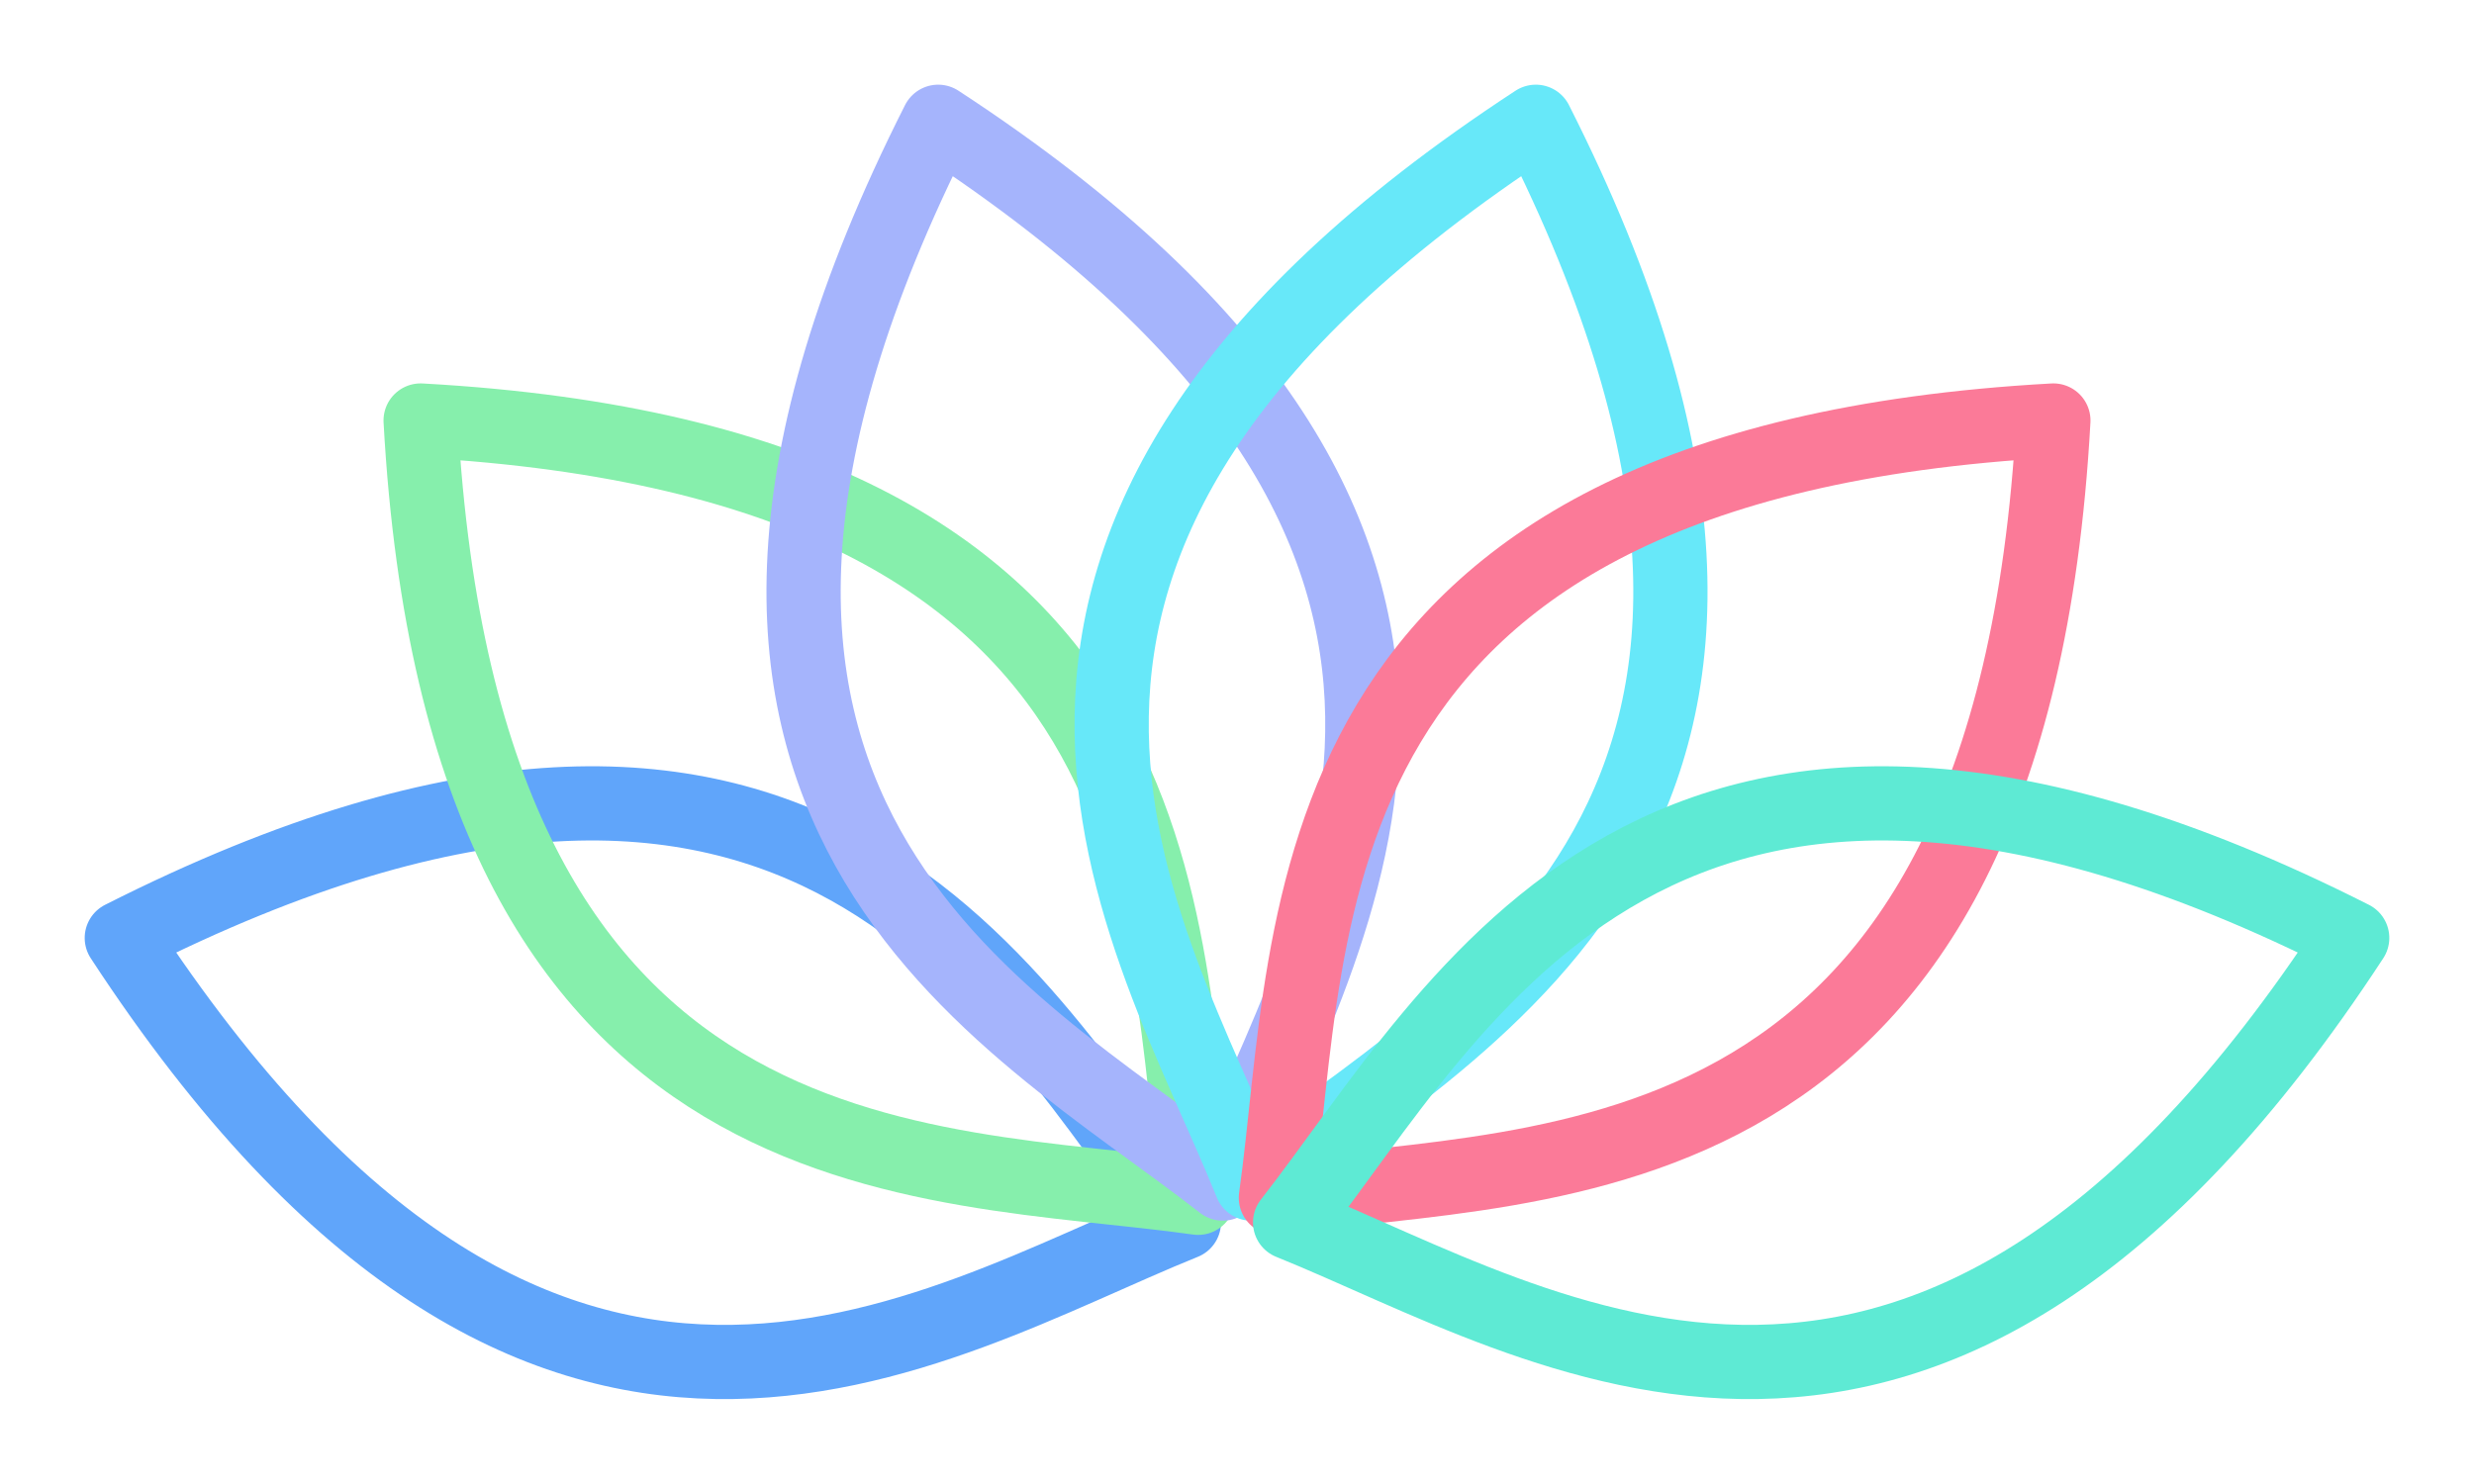
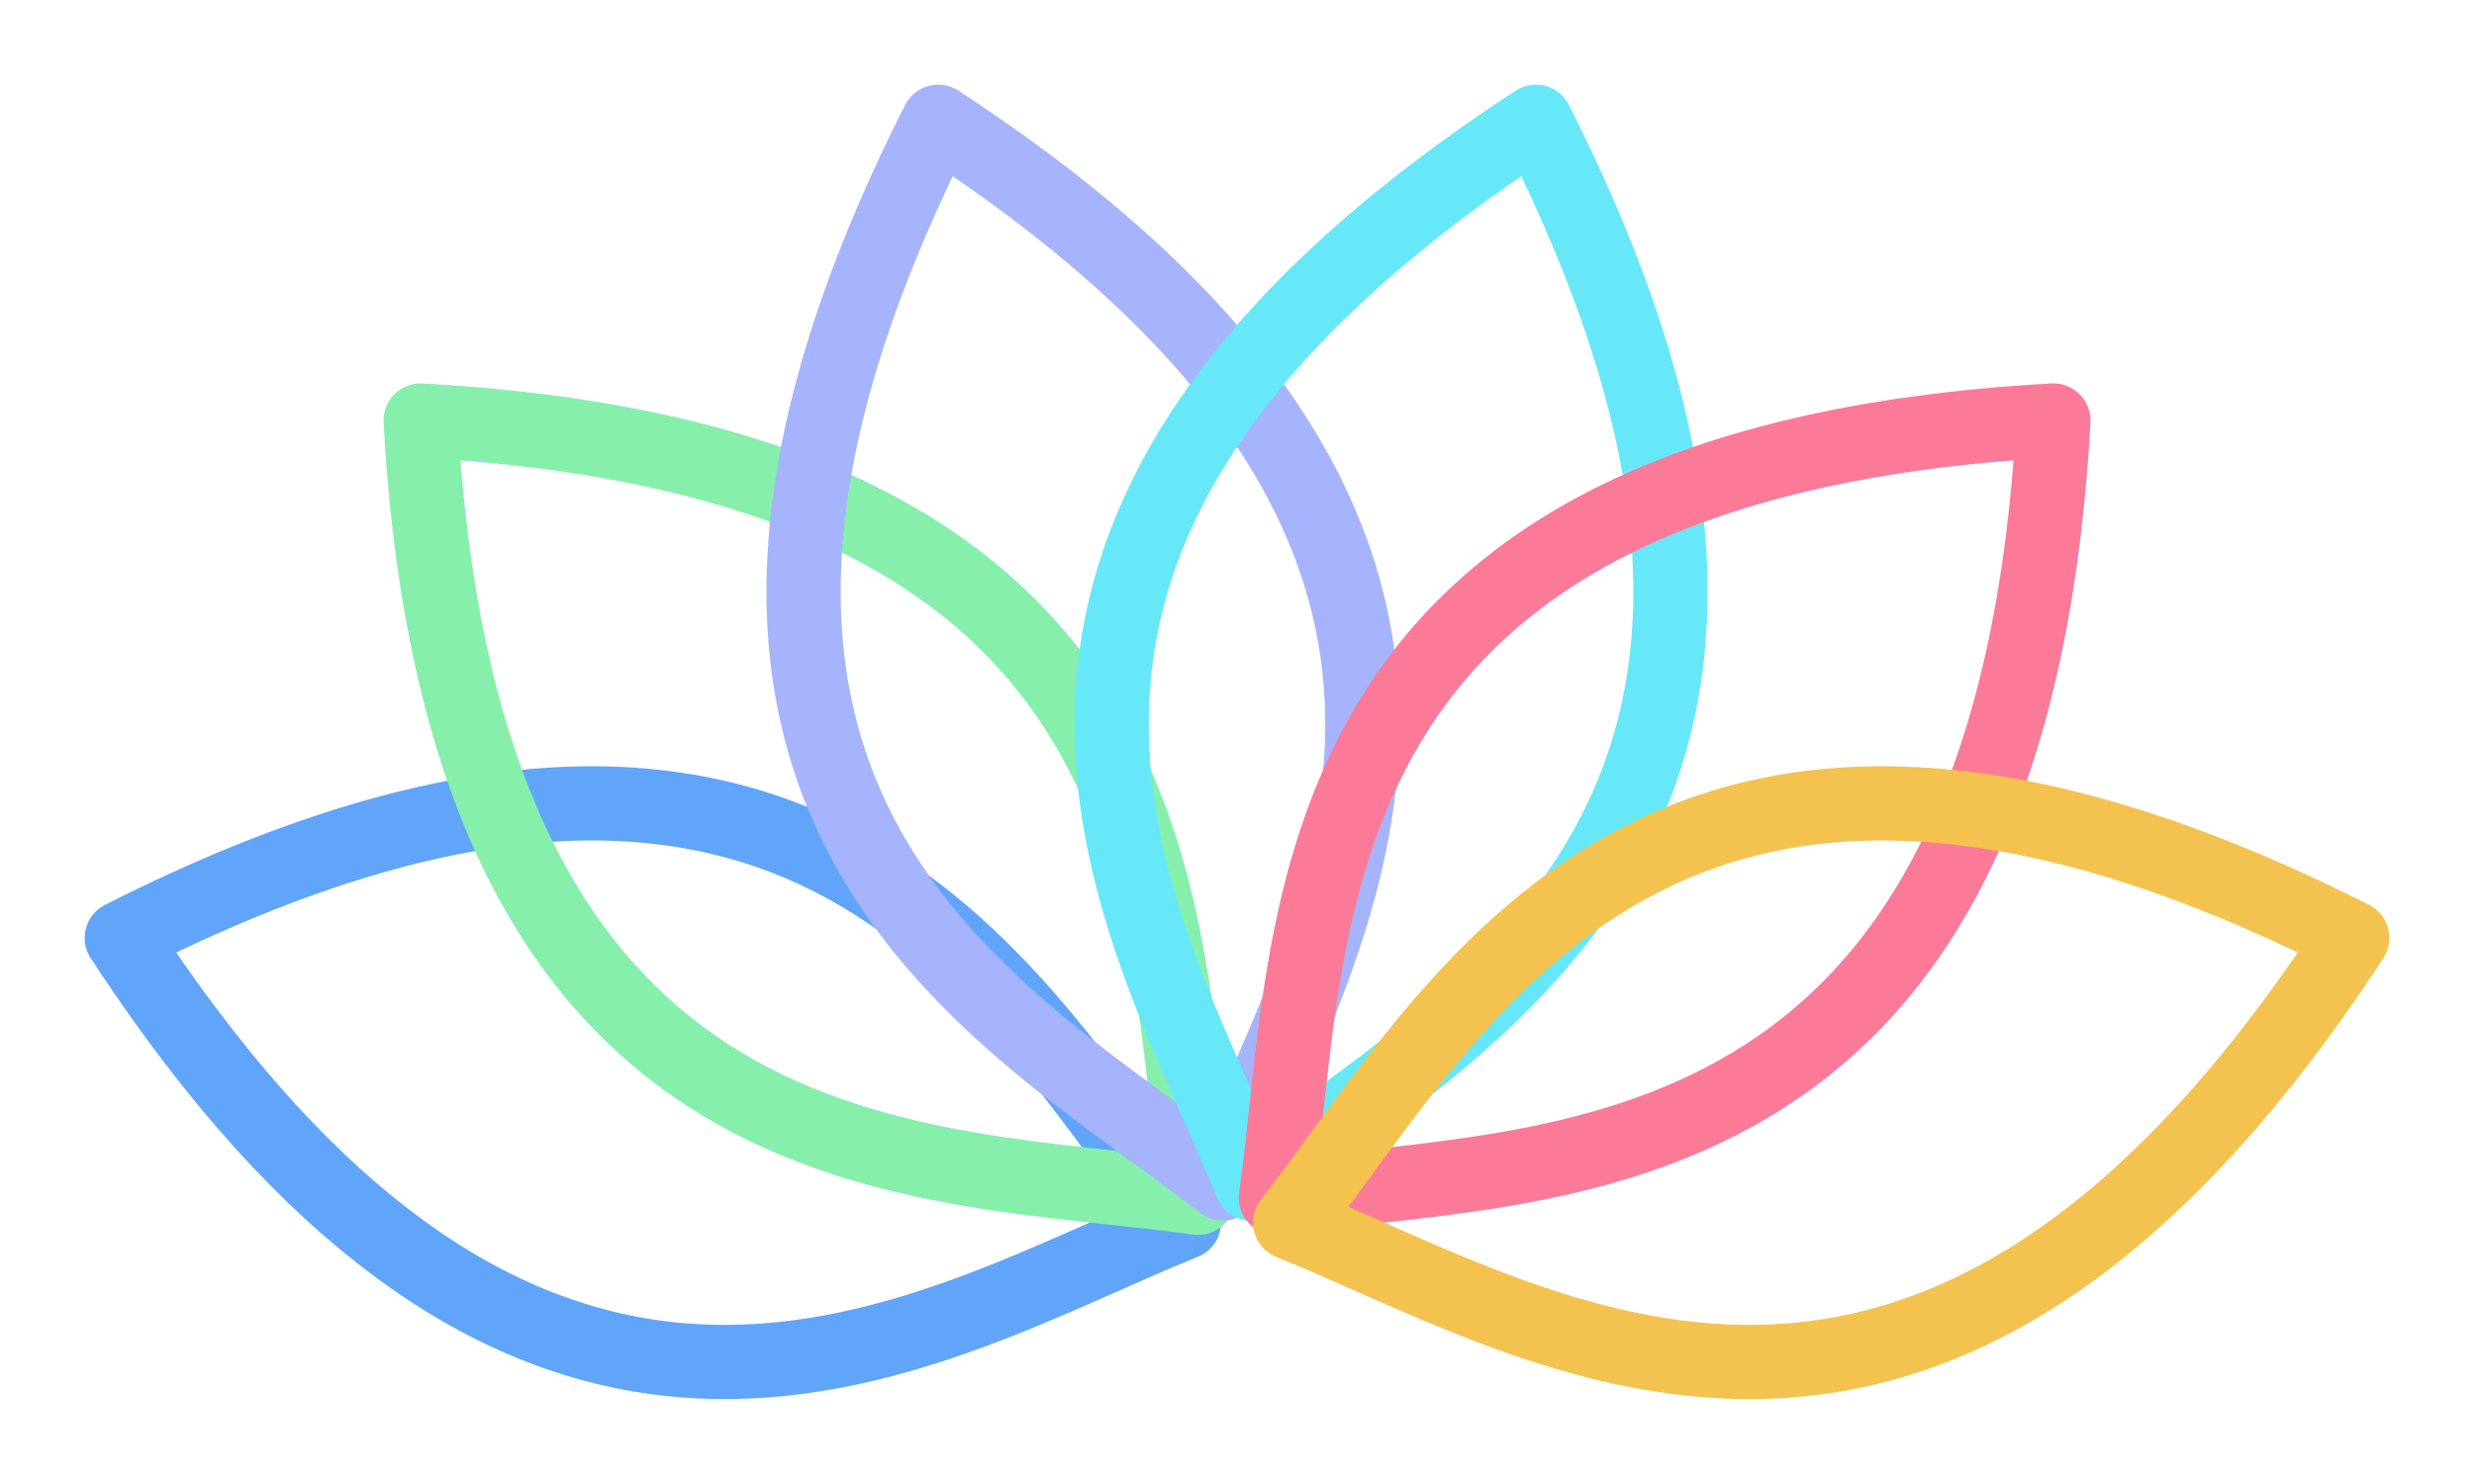
<svg xmlns="http://www.w3.org/2000/svg" viewBox="9.5 11.5 45 27">
  <g>
    <path d="M 0 -1 C -3.01 -5.00, -9.40 -10.50, 0.00 -21.00 C 9.40 -10.50, 3.01 -5.00, 0 -1 Z" transform="translate(32 34) rotate(-75)" fill="none" stroke="#60a5fa" stroke-width="1.35" stroke-linejoin="round" />
    <path d="M 0 -1 C -3.01 -5.00, -9.40 -10.50, 0.00 -21.00 C 9.40 -10.50, 3.01 -5.00, 0 -1 Z" transform="translate(32 34) rotate(-45)" fill="none" stroke="#86efac" stroke-width="1.35" stroke-linejoin="round" />
    <path d="M 0 -1 C -3.01 -5.00, -9.40 -10.50, 0.00 -21.00 C 9.40 -10.50, 3.01 -5.00, 0 -1 Z" transform="translate(32 34) rotate(-15)" fill="none" stroke="#a5b4fc" stroke-width="1.35" stroke-linejoin="round" />
    <path d="M 0 -1 C -3.01 -5.00, -9.40 -10.50, 0.00 -21.00 C 9.40 -10.50, 3.01 -5.00, 0 -1 Z" transform="translate(32 34) rotate(15)" fill="none" stroke="#67e8f9" stroke-width="1.35" stroke-linejoin="round" />
    <path d="M 0 -1 C -3.01 -5.00, -9.40 -10.50, 0.00 -21.00 C 9.40 -10.50, 3.01 -5.00, 0 -1 Z" transform="translate(32 34) rotate(45)" fill="none" stroke="#fb7a98" stroke-width="1.35" stroke-linejoin="round" />
-     <path d="M 0 -1 C -3.01 -5.00, -9.40 -10.50, 0.00 -21.00 C 9.40 -10.50, 3.01 -5.00, 0 -1 Z" transform="translate(32 34) rotate(75)" fill="none" stroke="#5eead4" stroke-width="1.35" stroke-linejoin="round" />
+     <path d="M 0 -1 C -3.01 -5.00, -9.40 -10.50, 0.00 -21.00 C 9.40 -10.50, 3.01 -5.00, 0 -1 Z" transform="translate(32 34) rotate(75)" fill="none" stroke="#f4c24e" stroke-width="1.35" stroke-linejoin="round" />
  </g>
</svg>
